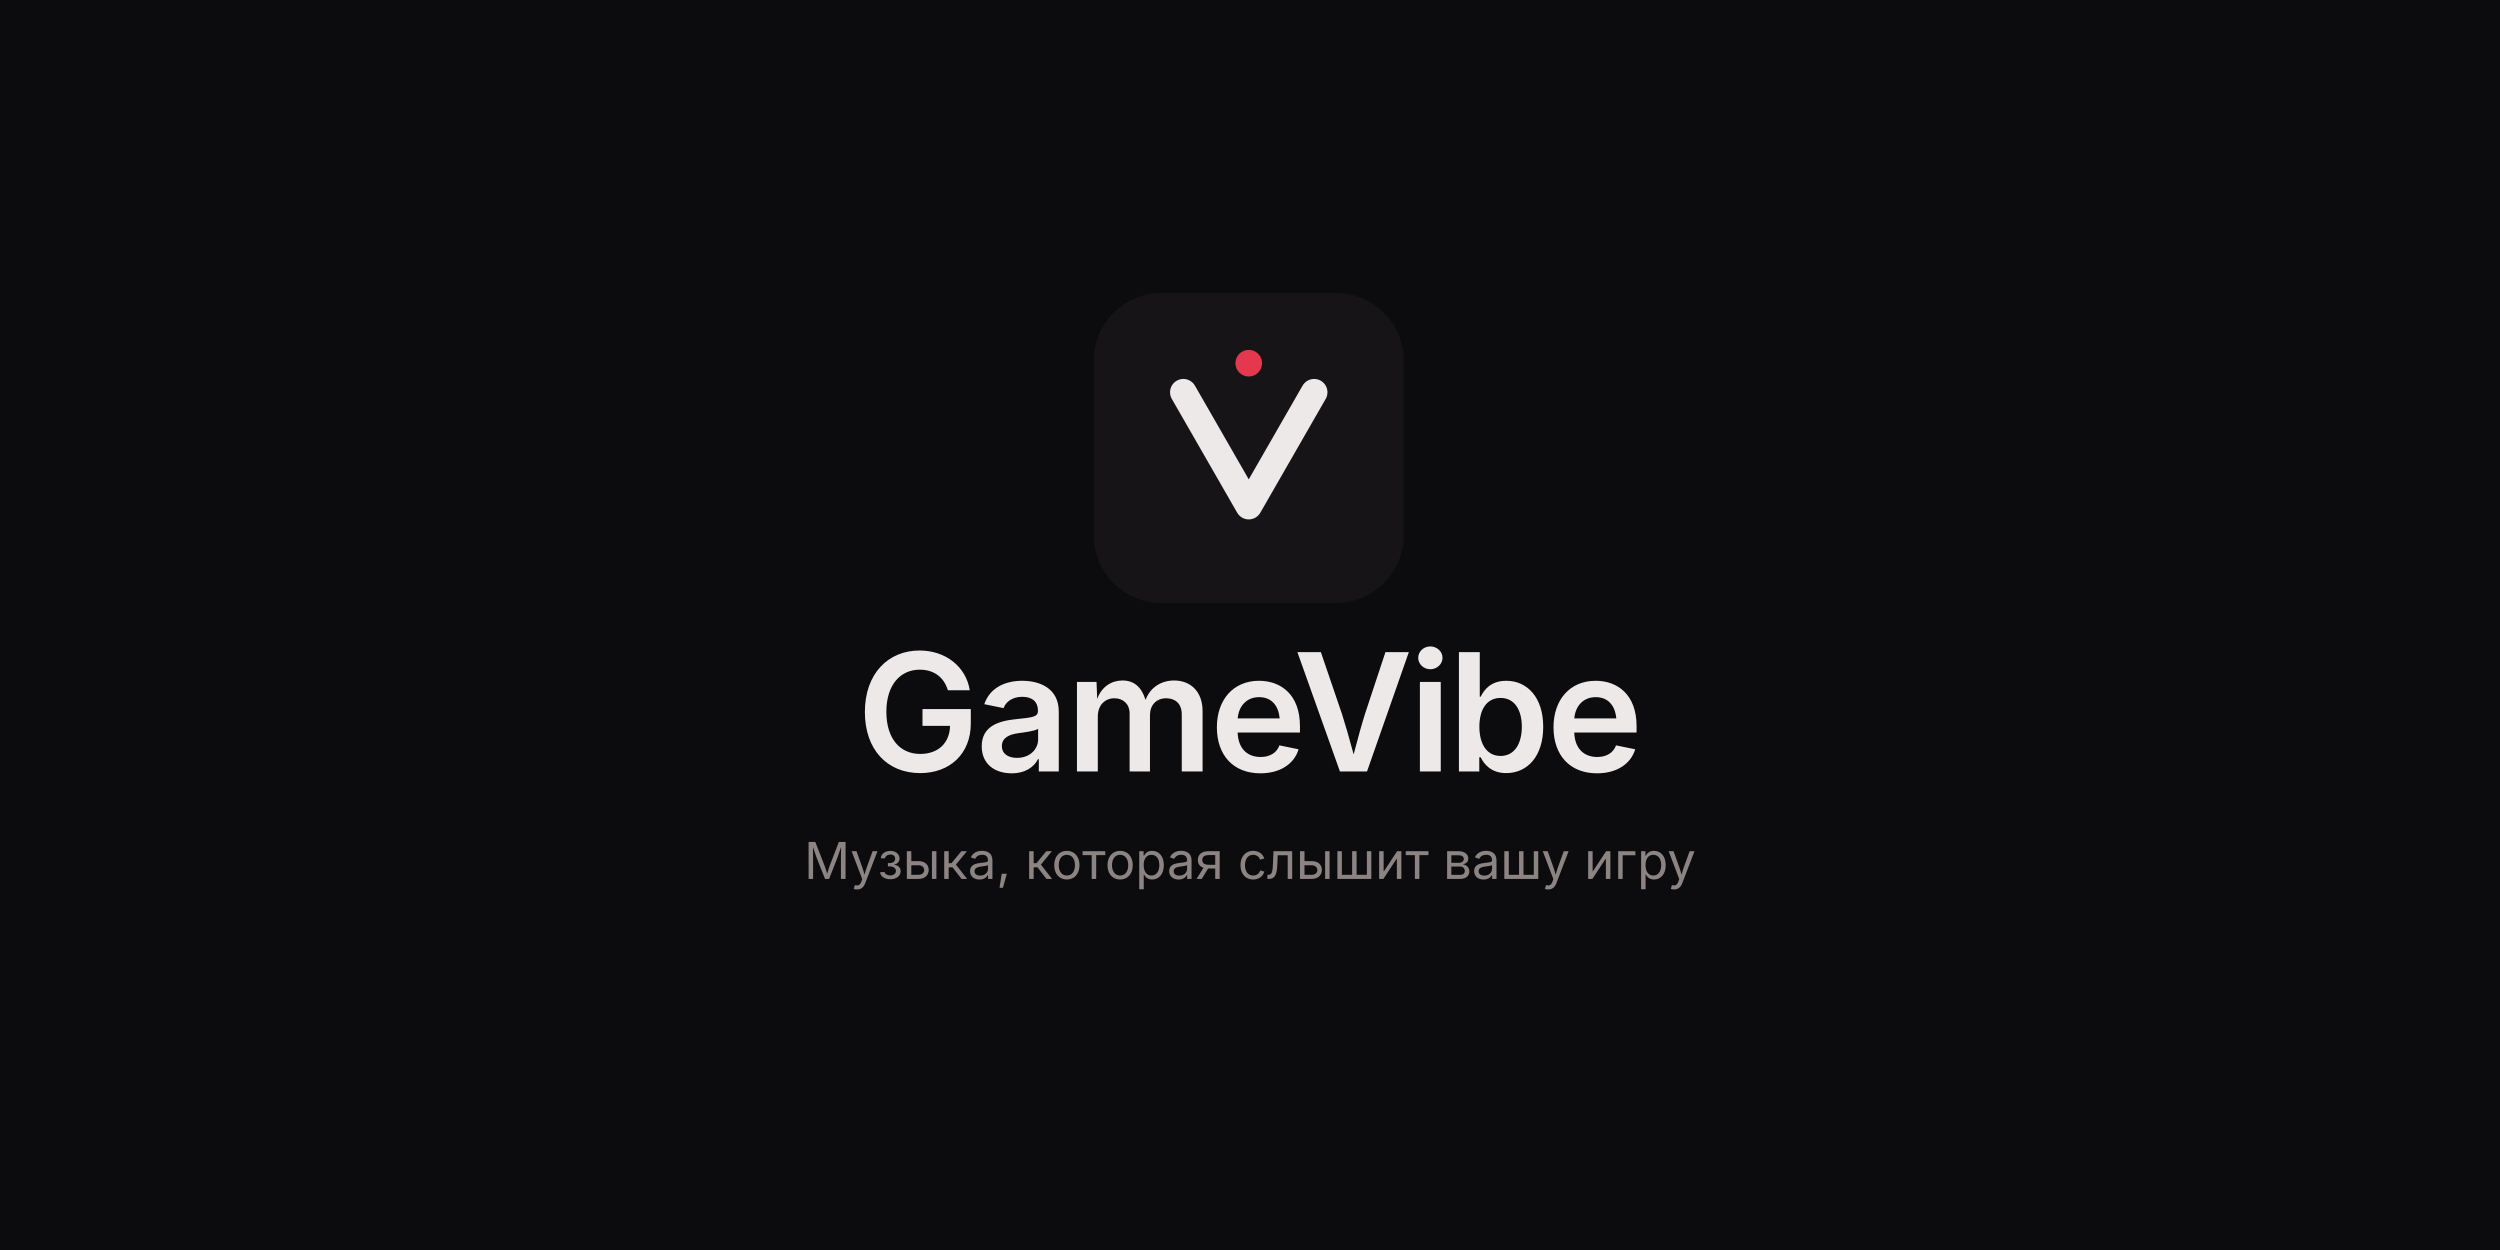
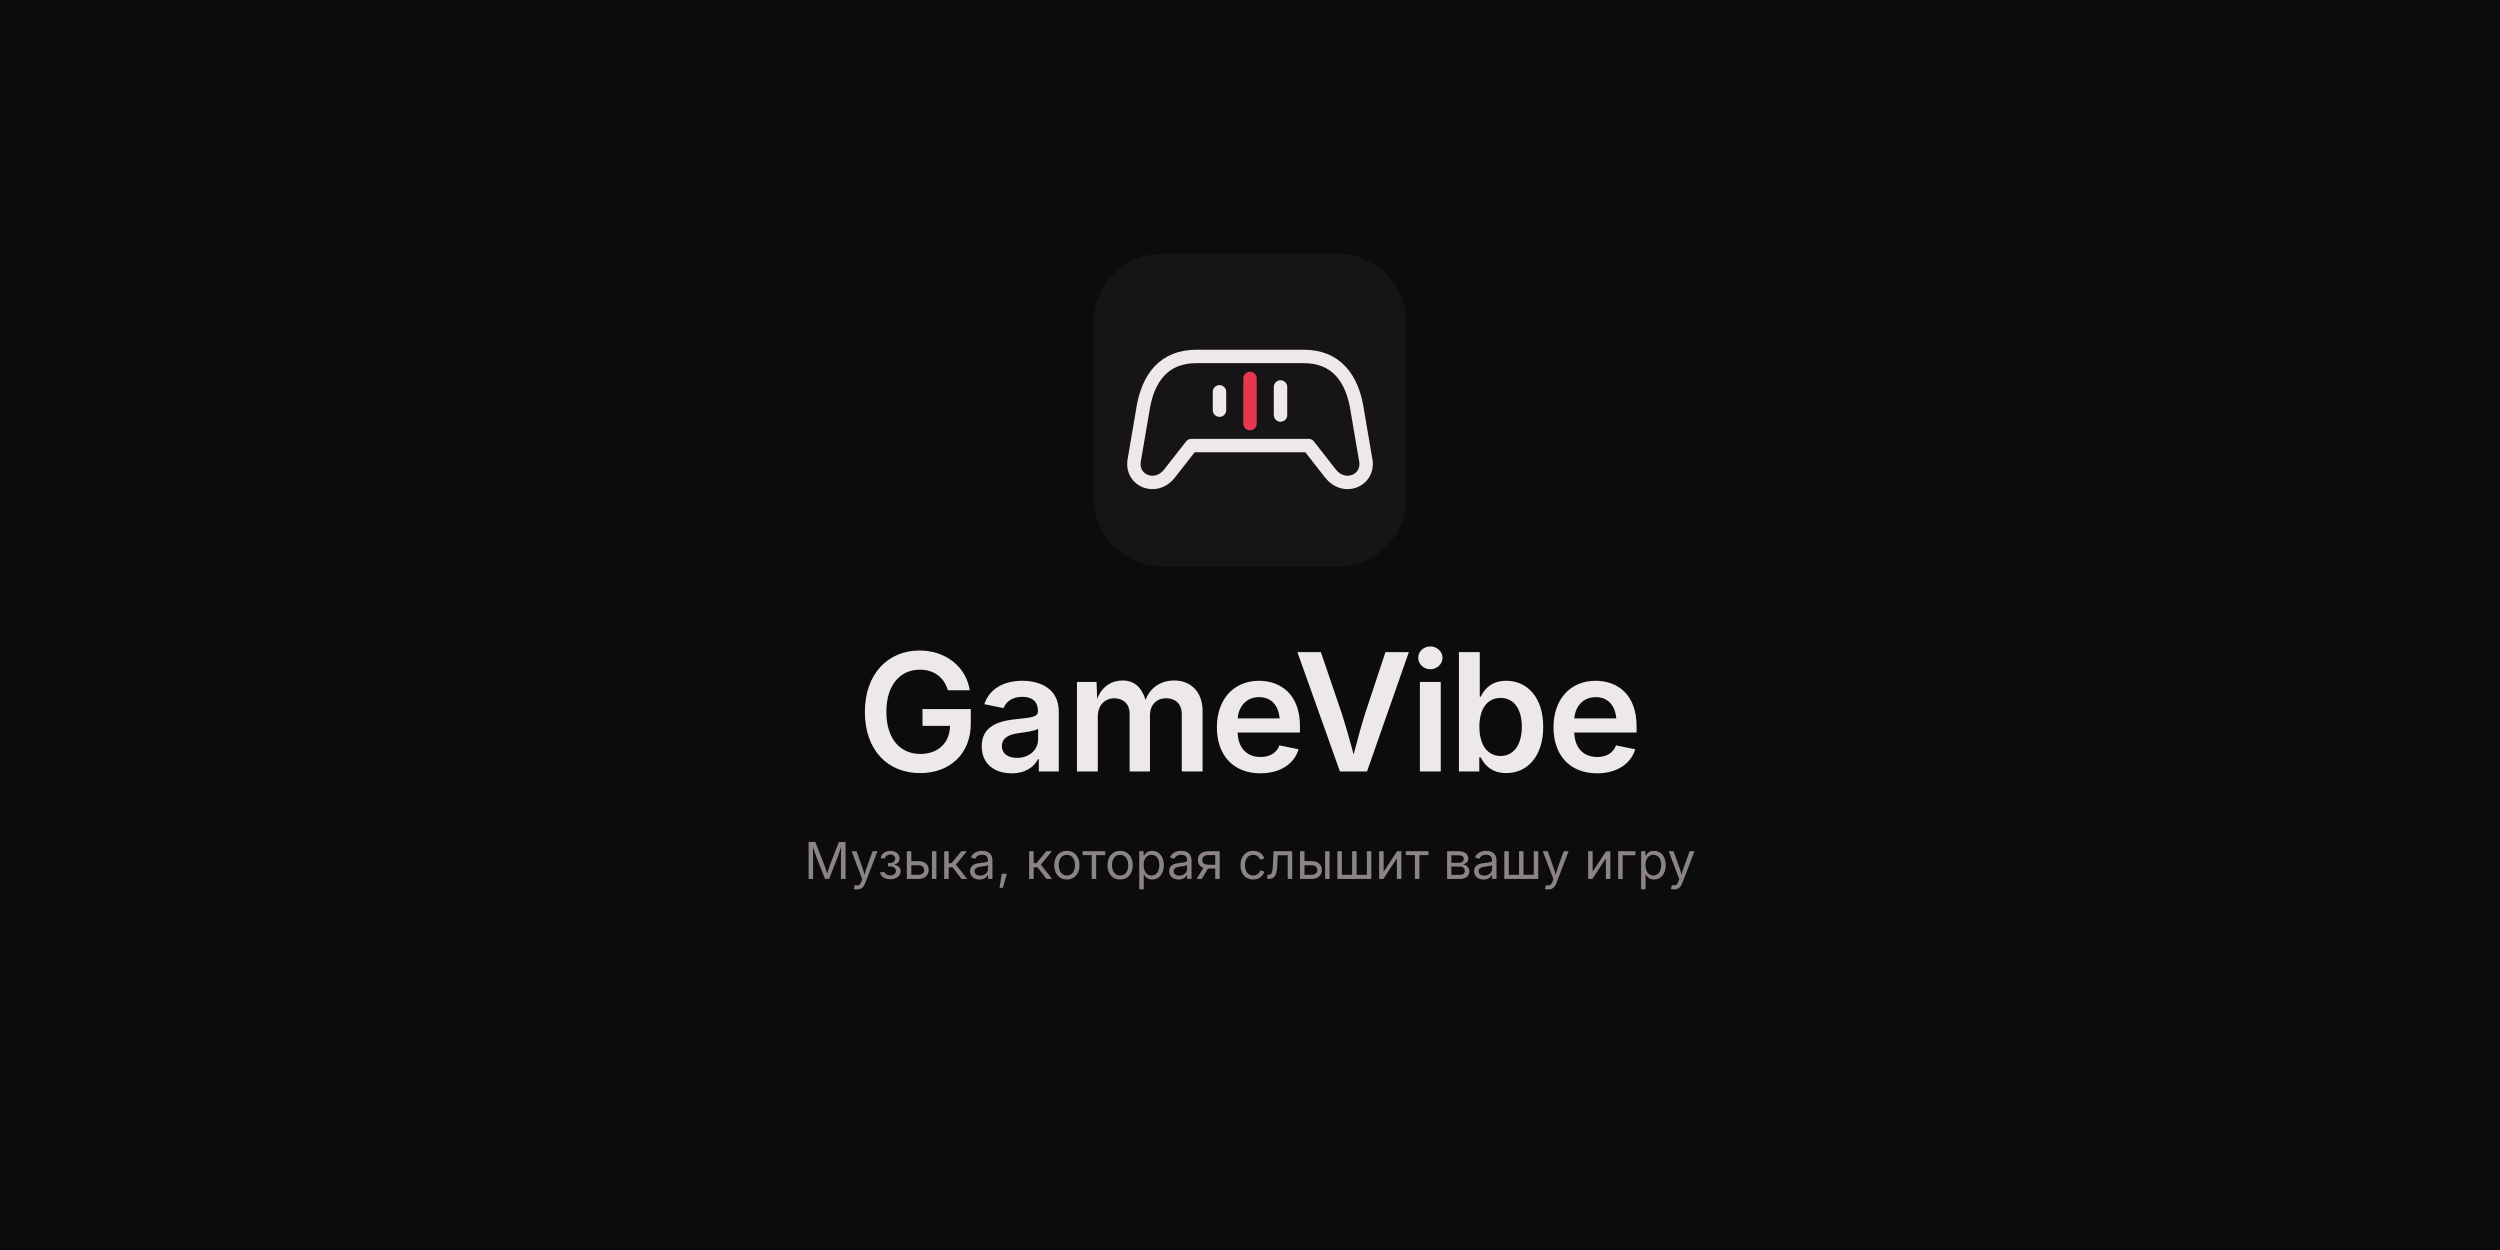
<svg xmlns="http://www.w3.org/2000/svg" viewBox="0 0 1280 640" width="1280" height="640">
  <rect width="1280" height="640" fill="#0C0B0D" />
-   <g transform="translate(560 150) scale(0.31)">
+   <g transform="translate(560 130) scale(0.3125)">
    <rect width="512" height="512" rx="112" fill="#161417" />
-     <path d="M148 164 L256 352 L364 164" fill="none" stroke="#EDE9E8" stroke-width="44" stroke-linecap="round" stroke-linejoin="round" />
-     <circle cx="256" cy="116" r="22" fill="#E5384F" />
+     <path d="M168 168 H344 C396 168 424 202 432 258 L446 340 C450 372 410 388 388 360 L352 314 H160 L124 360 C102 388 62 372 66 340 L80 258 C88 202 116 168 168 168 Z" fill="none" stroke="#EDE9E8" stroke-width="22" stroke-linejoin="round" />
+     <g stroke-linecap="round" stroke-width="22">
+       <line x1="206" y1="226" x2="206" y2="256" stroke="#EDE9E8" />
+       <line x1="256" y1="204" x2="256" y2="278" stroke="#E5384F" />
+       <line x1="306" y1="218" x2="306" y2="264" stroke="#EDE9E8" />
+     </g>
  </g>
  <text x="640" y="395" text-anchor="middle" font-family="Inter, 'Segoe UI', Arial, sans-serif" font-size="84" font-weight="600" letter-spacing="-2" fill="#EDE9E8">GameVibe</text>
  <text x="640" y="450" text-anchor="middle" font-family="Inter, 'Segoe UI', Arial, sans-serif" font-size="26" fill="#8C8482">Музыка, которая слышит вашу игру</text>
</svg>
